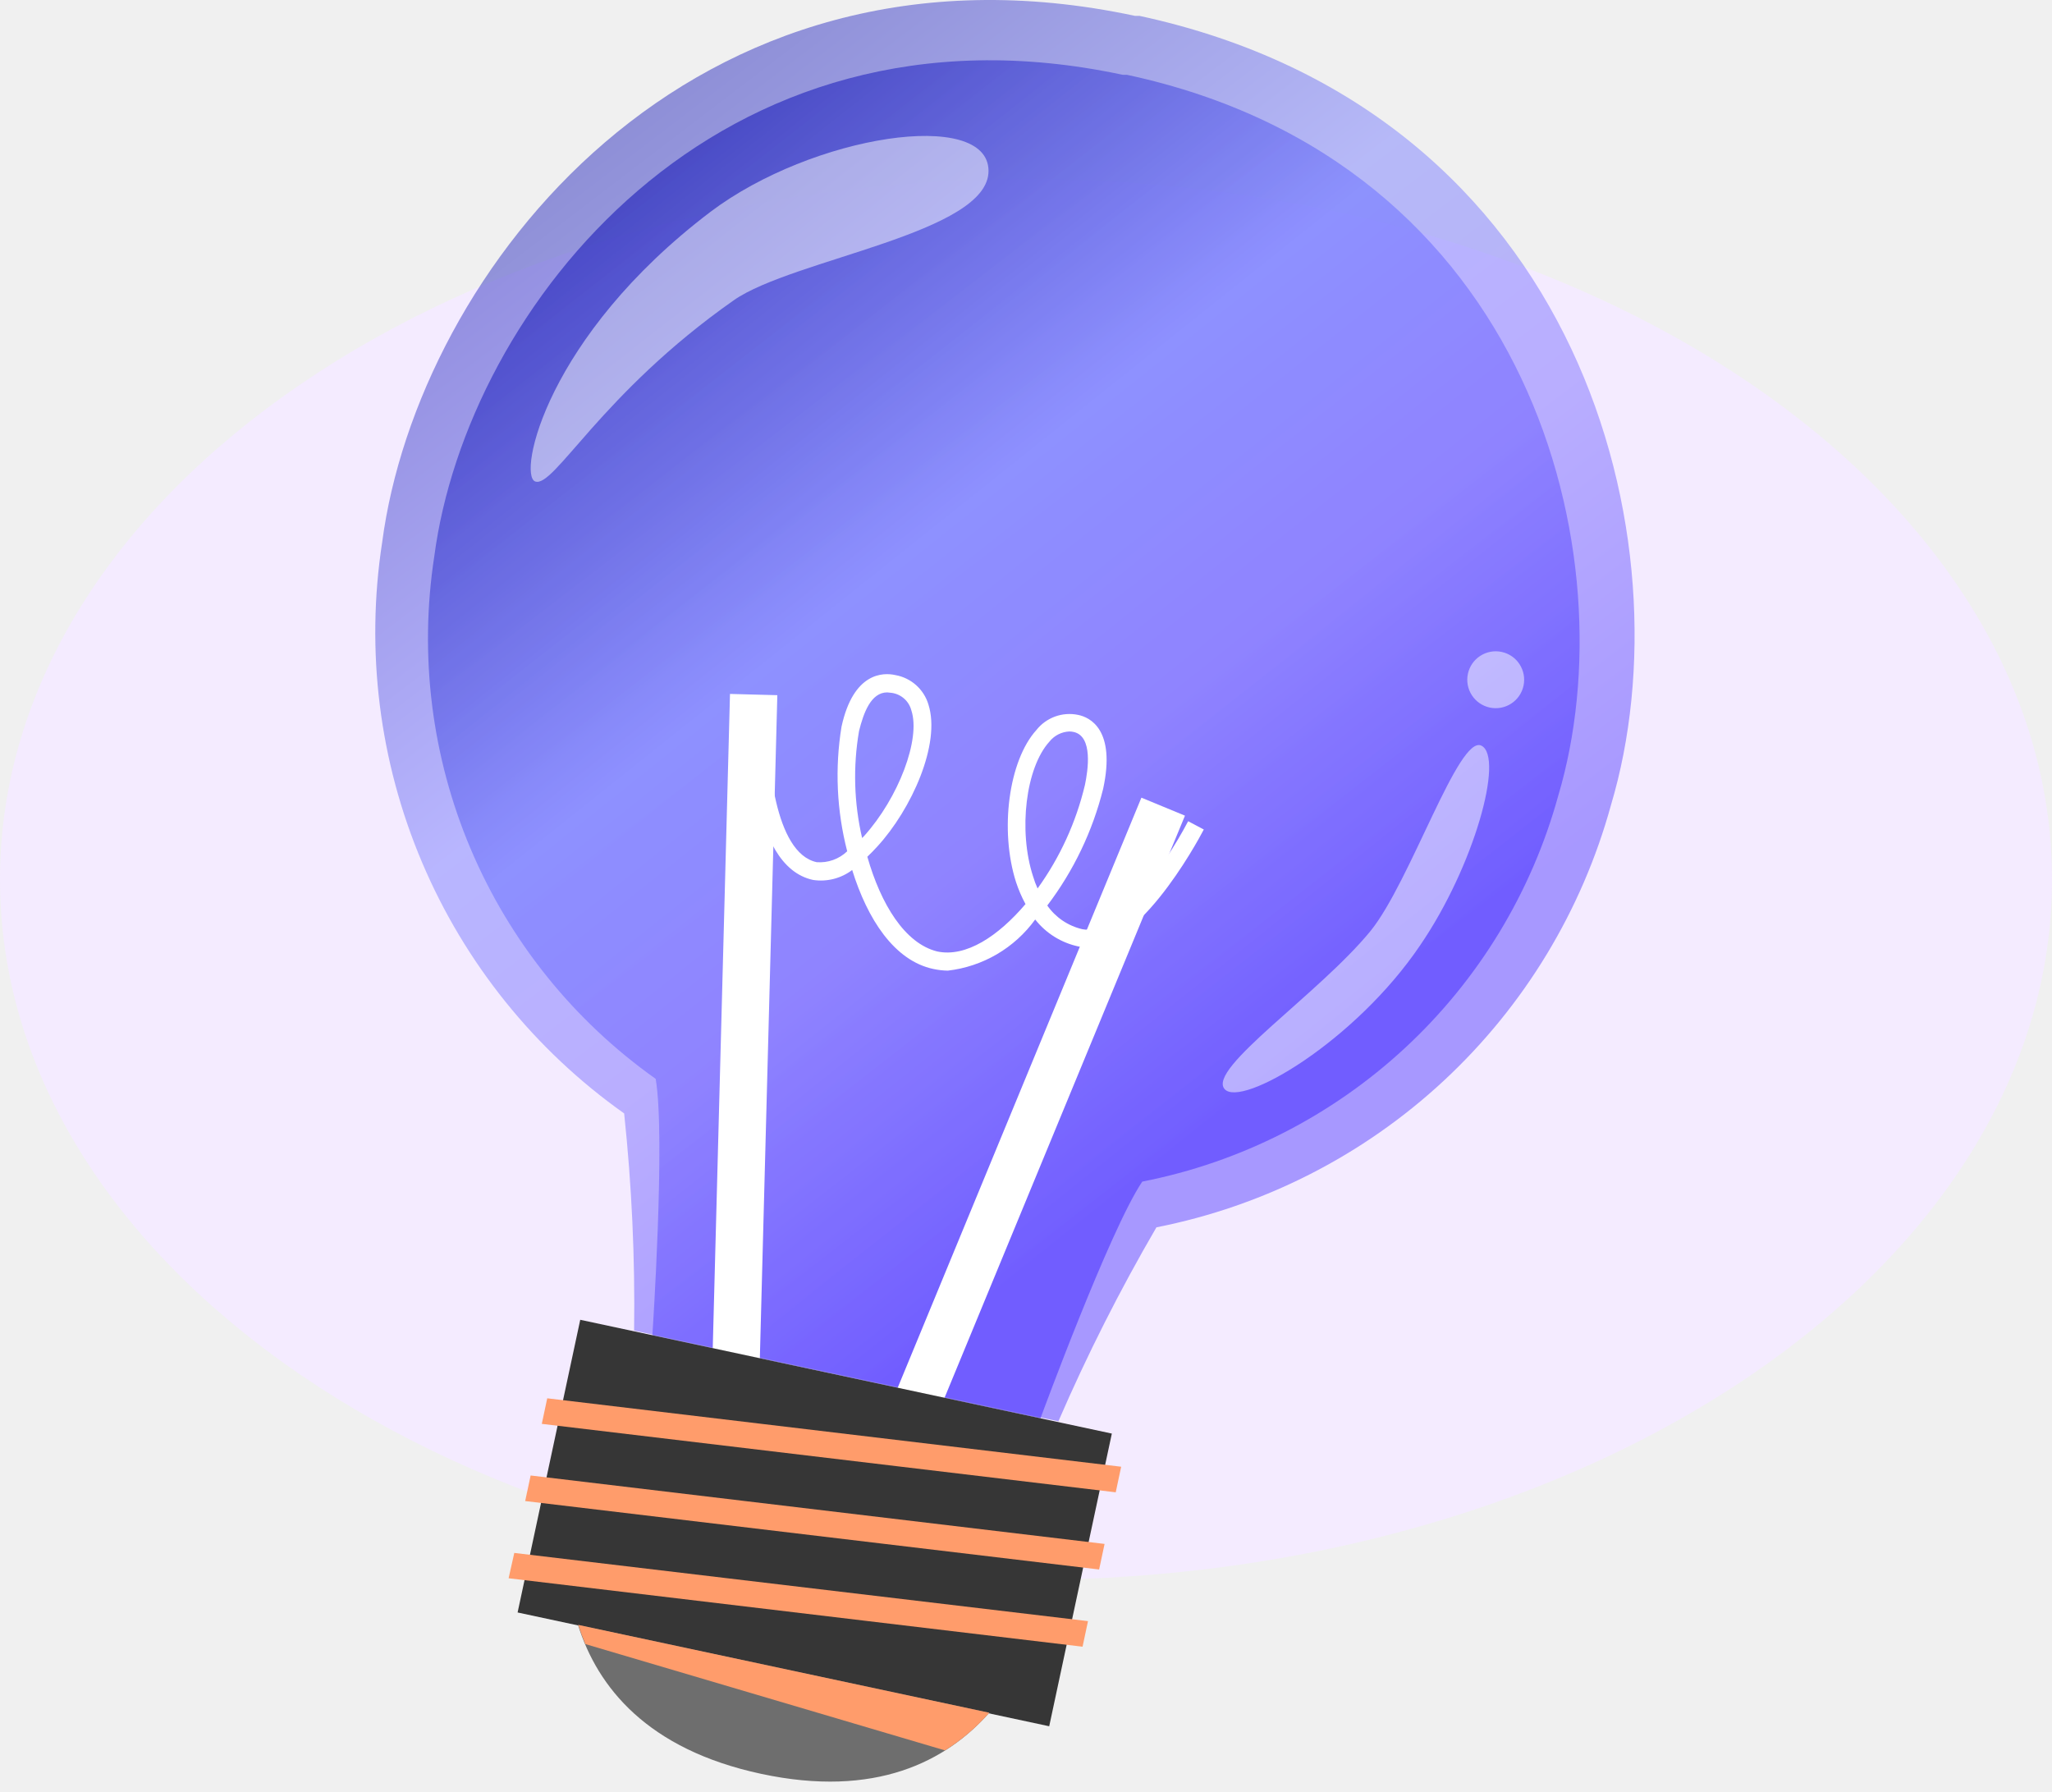
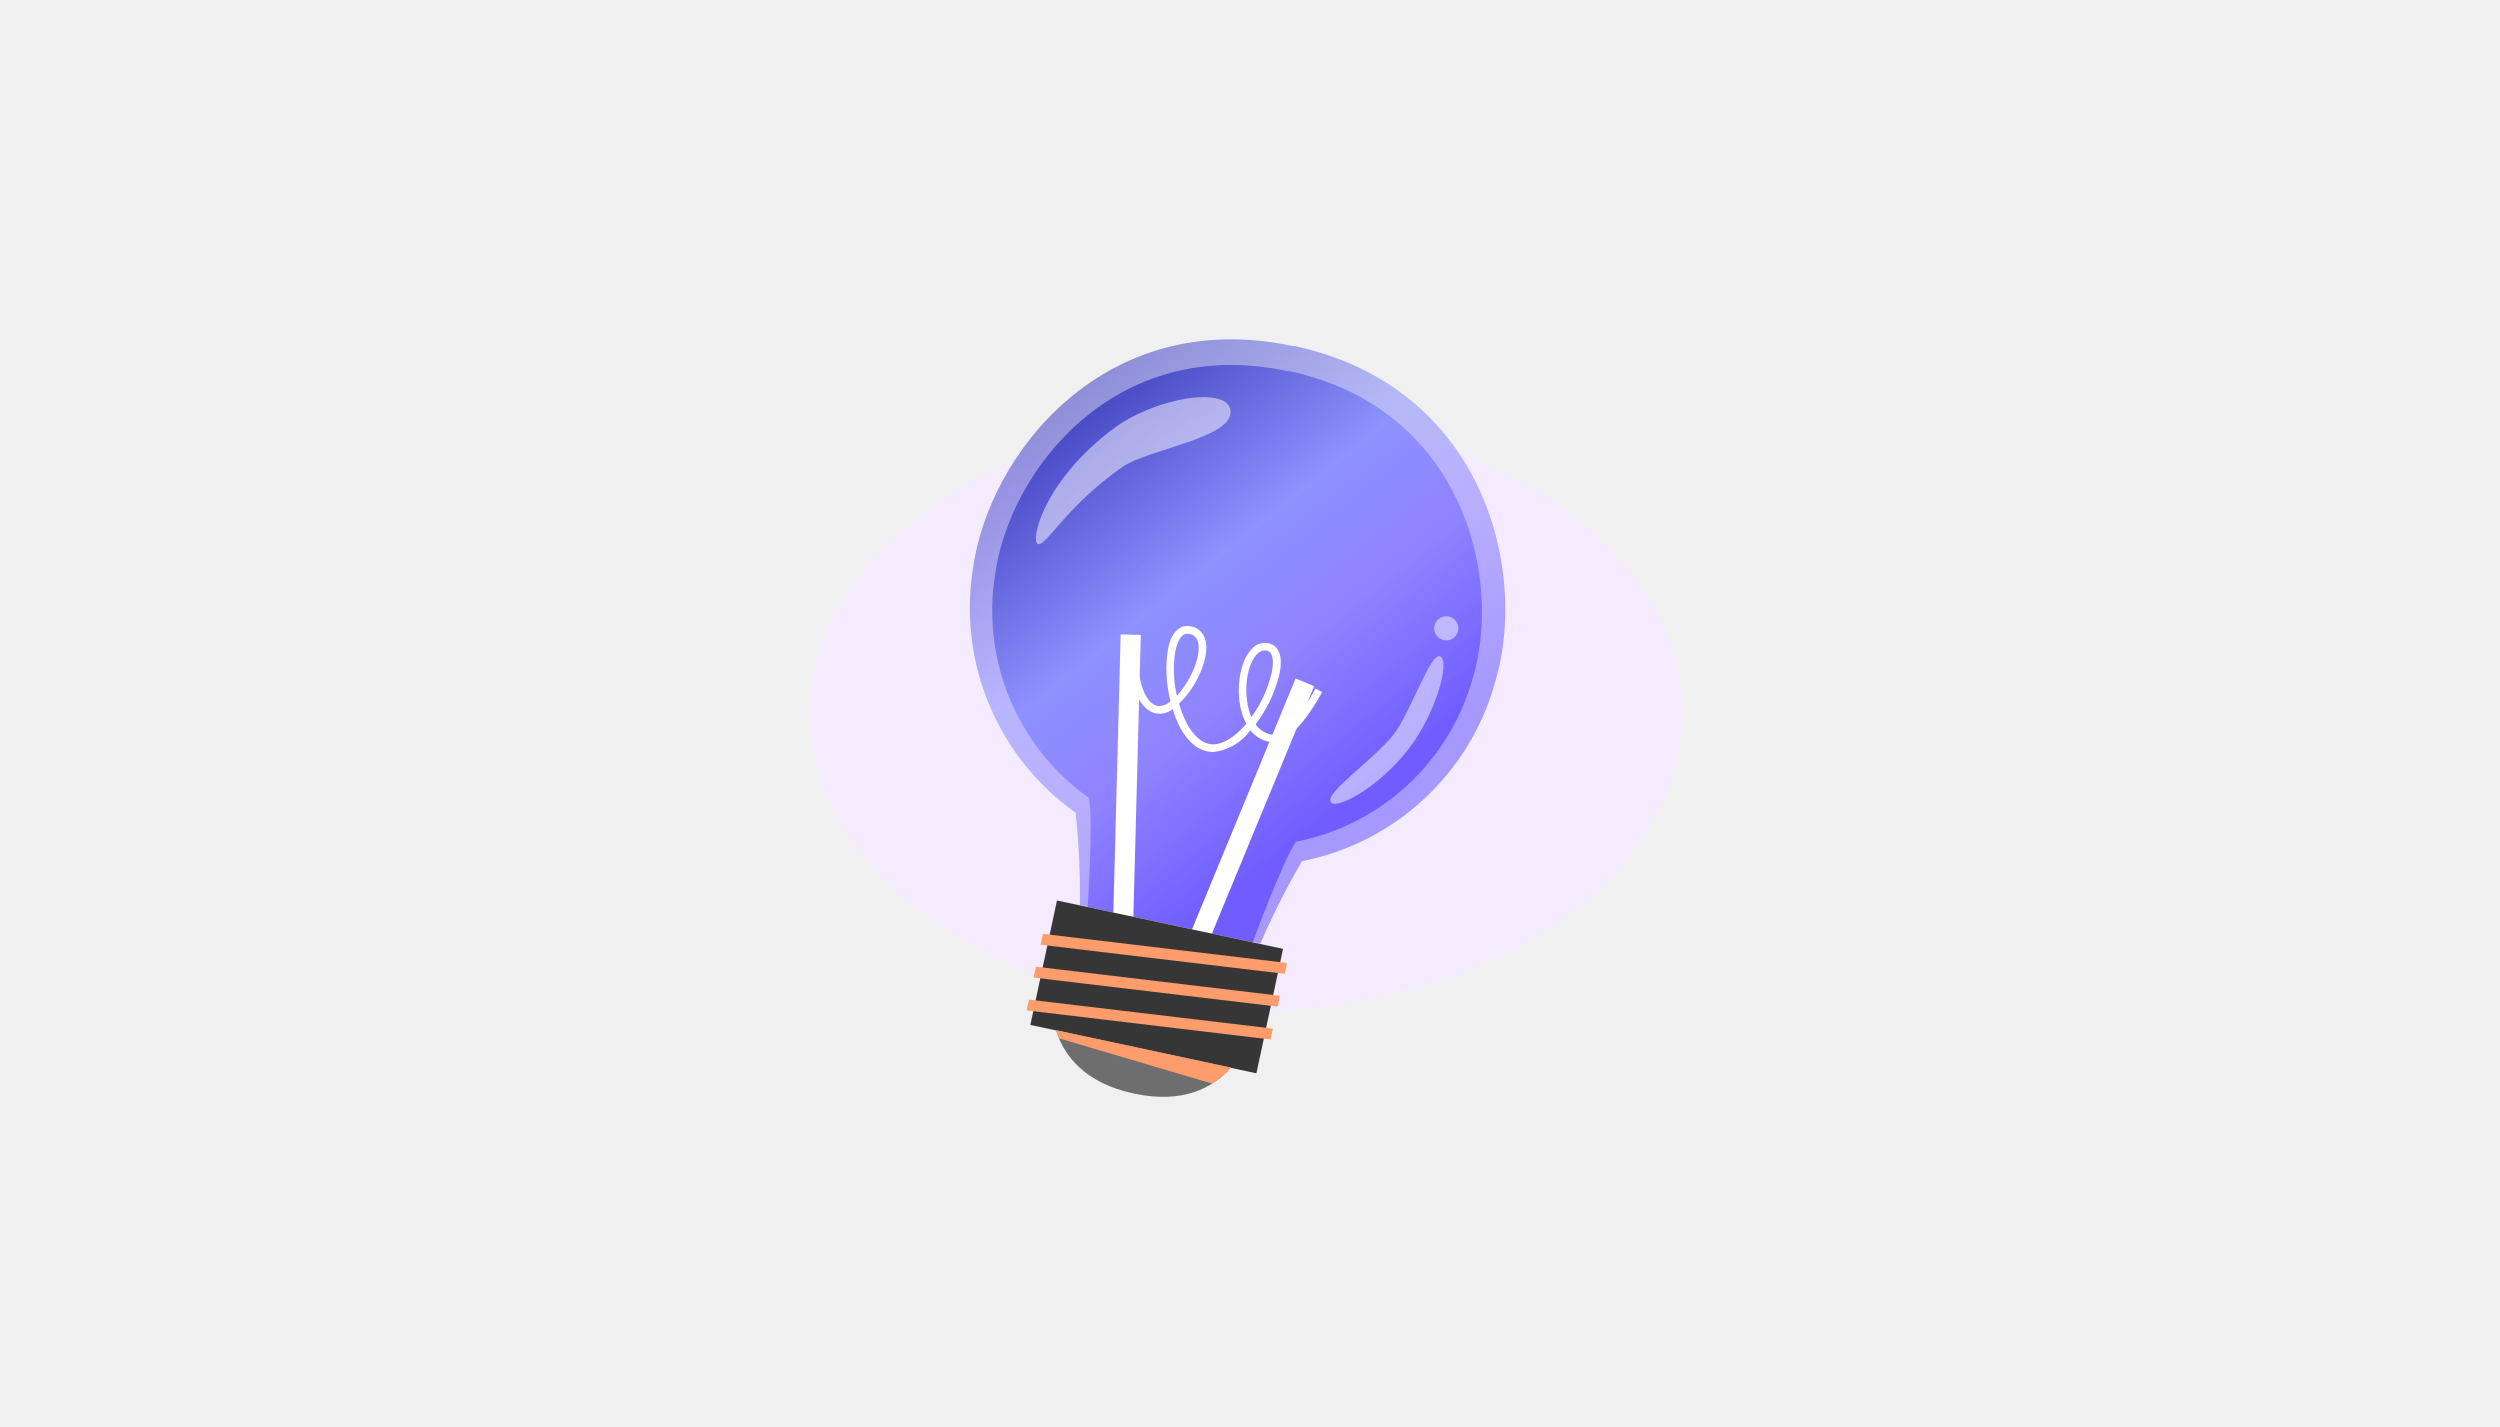
- <svg xmlns="http://www.w3.org/2000/svg" width="126" height="110" viewBox="0 0 126 110" fill="none">
-   <ellipse cx="63" cy="54" rx="63" ry="43" fill="#F4EBFF" />
+ <svg xmlns="http://www.w3.org/2000/svg" width="361" height="206" viewBox="0 0 361 206" fill="none">
+   <ellipse cx="180" cy="103" rx="63" ry="43" fill="#F4EBFF" />
  <g opacity="0.5">
-     <path d="M98.923 49.416C97.14 55.907 93.584 61.772 88.653 66.353C83.722 70.934 77.612 74.051 71.009 75.354C68.768 79.2 66.758 83.176 64.99 87.261L38.936 81.693C38.998 77.24 38.794 72.788 38.325 68.361C32.835 64.473 28.536 59.133 25.912 52.938C23.287 46.744 22.441 39.941 23.467 33.293C25.648 16.733 42.367 -4.857 69.686 0.973H69.962C97.266 6.861 103.707 33.409 98.923 49.416Z" fill="url(#paint0_linear_549_1405)" />
+     <path d="M215.923 98.416C214.14 104.907 210.584 110.771 205.653 115.353C200.722 119.934 194.612 123.051 188.009 124.354C185.768 128.2 183.758 132.176 181.99 136.261L155.936 130.693C155.998 126.24 155.794 121.788 155.325 117.36C149.835 113.473 145.536 108.133 142.912 101.938C140.287 95.744 139.44 88.941 140.467 82.293C142.647 65.733 159.367 44.143 186.686 49.973H186.962C214.266 55.861 220.707 82.409 215.923 98.416Z" fill="url(#paint0_linear_558_502)" />
  </g>
  <g opacity="0.7">
-     <path d="M95.683 48.848C94.051 54.784 90.796 60.146 86.283 64.332C81.77 68.519 76.18 71.364 70.139 72.547C68.132 75.527 63.887 87.086 63.887 87.086L40.058 81.982C40.058 81.982 40.872 69.77 40.261 66.237C35.238 62.68 31.304 57.794 28.903 52.126C26.502 46.458 25.728 40.233 26.668 34.15C28.659 19 43.969 -0.744 68.932 4.592H69.194C94.099 9.928 100.045 34.208 95.683 48.848Z" fill="url(#paint1_linear_549_1405)" />
+     <path d="M212.683 97.848C211.051 103.784 207.796 109.146 203.283 113.332C198.77 117.519 193.179 120.363 187.139 121.547C185.132 124.527 180.887 136.086 180.887 136.086L157.058 130.982C157.058 130.982 157.872 118.77 157.261 115.237C152.238 111.68 148.304 106.794 145.903 101.126C143.502 95.458 142.728 89.233 143.668 83.15C145.659 68 160.969 48.256 185.932 53.592H186.194C211.099 58.928 217.045 83.208 212.683 97.848Z" fill="url(#paint1_linear_558_502)" />
  </g>
-   <path d="M44.824 42.605L43.699 85.276L46.606 85.353L47.731 42.682L44.824 42.605Z" fill="white" />
-   <path d="M70.086 48.974L53.865 88.245L56.54 89.35L72.761 50.079L70.086 48.974Z" fill="white" />
-   <path d="M58.2 59.594C57.902 59.589 57.605 59.555 57.313 59.492C54.9 58.983 53.257 56.41 52.327 53.415C51.988 53.672 51.601 53.858 51.189 53.963C50.777 54.068 50.348 54.089 49.928 54.026C45.886 53.168 46.046 44.706 46.046 44.343H47.136C47.136 46.538 47.529 52.368 50.146 52.935C50.488 52.962 50.832 52.916 51.155 52.801C51.478 52.685 51.773 52.503 52.021 52.266C51.376 49.769 51.257 47.165 51.672 44.619C52.399 41.275 54.231 41.275 54.987 41.45C55.458 41.534 55.895 41.747 56.252 42.065C56.609 42.384 56.871 42.794 57.008 43.252C57.779 45.666 55.976 49.678 53.868 51.976C53.664 52.194 53.461 52.412 53.257 52.601C54.086 55.508 55.554 57.922 57.546 58.416C59.32 58.794 61.297 57.471 62.969 55.508C62.735 55.076 62.541 54.624 62.387 54.156C61.37 50.972 61.937 46.698 63.638 44.822C63.936 44.445 64.333 44.158 64.785 43.993C65.237 43.829 65.726 43.794 66.197 43.892C66.924 44.037 68.523 44.793 67.738 48.428C67.091 51.025 65.924 53.464 64.307 55.596C64.819 56.33 65.586 56.848 66.458 57.05C68.465 57.471 71.489 53.211 72.957 50.42L73.917 50.929C73.495 51.743 69.642 58.852 66.226 58.111C65.171 57.889 64.229 57.302 63.565 56.454C62.937 57.32 62.136 58.047 61.213 58.588C60.289 59.128 59.263 59.471 58.2 59.594ZM65.659 44.91C65.422 44.921 65.191 44.982 64.98 45.09C64.77 45.198 64.585 45.349 64.437 45.535C62.983 47.134 62.518 51.002 63.434 53.807C63.509 54.061 63.602 54.308 63.711 54.549C65.086 52.642 66.074 50.483 66.618 48.196C66.807 47.294 67.127 45.2 65.92 44.939C65.834 44.92 65.747 44.91 65.659 44.91ZM54.478 42.511C53.475 42.511 53.024 43.776 52.748 44.881C52.373 47.062 52.437 49.296 52.937 51.452L53.053 51.336C55.176 48.981 56.543 45.375 55.961 43.616C55.889 43.337 55.736 43.086 55.521 42.895C55.306 42.703 55.04 42.58 54.755 42.54L54.478 42.511Z" fill="white" />
-   <path d="M68.271 88.017L35.629 81.031L31.783 99.001L64.425 105.987L68.271 88.017Z" fill="#363636" />
-   <path d="M60.746 105.159C58.086 108.154 53.753 110.407 46.745 108.91C39.737 107.412 36.684 103.574 35.492 99.765L60.746 105.159Z" fill="#6E6E6E" />
-   <path d="M60.745 105.158C59.955 106.055 59.039 106.834 58.026 107.469L35.942 100.941C35.777 100.544 35.632 100.151 35.506 99.764L60.745 105.158Z" fill="#FF9C6B" />
-   <path d="M68.51 91.623L33.268 87.421L33.602 85.851L68.844 90.052L68.51 91.623Z" fill="#FF9C6B" />
-   <path d="M67.49 96.362L32.248 92.16L32.583 90.59L67.825 94.792L67.49 96.362Z" fill="#FF9C6B" />
-   <path d="M66.473 101.102L31.23 96.9L31.579 95.345L66.807 99.532L66.473 101.102Z" fill="#FF9C6B" />
+   <path d="M161.824 91.605L160.699 134.276L163.606 134.353L164.731 91.682L161.824 91.605Z" fill="white" />
+   <path d="M187.086 97.974L170.865 137.245L173.54 138.35L189.761 99.079L187.086 97.974Z" fill="white" />
+   <path d="M175.2 108.594C174.902 108.589 174.605 108.555 174.313 108.492C171.9 107.983 170.257 105.41 169.327 102.415C168.988 102.672 168.601 102.858 168.189 102.963C167.777 103.068 167.348 103.089 166.928 103.026C162.886 102.168 163.046 93.706 163.046 93.343H164.136C164.136 95.538 164.529 101.368 167.146 101.935C167.488 101.962 167.832 101.916 168.155 101.801C168.478 101.685 168.773 101.503 169.021 101.266C168.376 98.769 168.257 96.165 168.672 93.619C169.399 90.275 171.231 90.275 171.987 90.45C172.458 90.534 172.896 90.747 173.252 91.065C173.609 91.384 173.871 91.794 174.008 92.252C174.779 94.666 172.976 98.678 170.868 100.976C170.664 101.194 170.461 101.412 170.257 101.601C171.086 104.509 172.554 106.922 174.546 107.416C176.32 107.794 178.297 106.471 179.969 104.509C179.735 104.076 179.541 103.624 179.387 103.156C178.37 99.972 178.937 95.698 180.638 93.823C180.936 93.445 181.333 93.158 181.785 92.993C182.237 92.829 182.726 92.794 183.197 92.892C183.924 93.037 185.523 93.793 184.738 97.428C184.091 100.025 182.924 102.464 181.307 104.596C181.819 105.33 182.586 105.848 183.458 106.05C185.465 106.471 188.489 102.211 189.957 99.42L190.917 99.929C190.495 100.743 186.642 107.852 183.226 107.111C182.171 106.889 181.229 106.302 180.565 105.454C179.937 106.32 179.136 107.047 178.213 107.588C177.289 108.128 176.263 108.471 175.2 108.594ZM182.659 93.91C182.422 93.921 182.191 93.982 181.98 94.09C181.77 94.198 181.585 94.35 181.437 94.535C179.984 96.134 179.518 100.001 180.434 102.807C180.509 103.061 180.602 103.308 180.71 103.549C182.086 101.642 183.074 99.483 183.618 97.195C183.807 96.294 184.127 94.201 182.92 93.939C182.834 93.92 182.747 93.91 182.659 93.91ZM171.478 91.511C170.475 91.511 170.024 92.776 169.748 93.881C169.373 96.062 169.437 98.296 169.937 100.452L170.053 100.336C172.176 97.981 173.543 94.375 172.961 92.616C172.889 92.337 172.736 92.086 172.521 91.895C172.306 91.703 172.04 91.58 171.755 91.54L171.478 91.511Z" fill="white" />
+   <path d="M185.271 137.017L152.629 130.031L148.783 148.001L181.425 154.987L185.271 137.017Z" fill="#363636" />
+   <path d="M177.746 154.159C175.086 157.154 170.753 159.407 163.745 157.91C156.738 156.412 153.684 152.574 152.492 148.765L177.746 154.159Z" fill="#6E6E6E" />
+   <path d="M177.745 154.158C176.955 155.055 176.039 155.834 175.027 156.469L152.942 149.941C152.777 149.544 152.632 149.151 152.506 148.764L177.745 154.158Z" fill="#FF9C6B" />
+   <path d="M185.51 140.623L150.268 136.421L150.602 134.851L185.844 139.052L185.51 140.623Z" fill="#FF9C6B" />
+   <path d="M184.49 145.362L149.248 141.16L149.582 139.59L184.825 143.792L184.49 145.362Z" fill="#FF9C6B" />
+   <path d="M183.473 150.102L148.23 145.9L148.579 144.345L183.807 148.532L183.473 150.102Z" fill="#FF9C6B" />
  <g opacity="0.5">
-     <path d="M32.857 29.558C34.006 30.009 36.885 24.165 45.055 18.436C48.69 15.892 60.728 14.322 60.699 10.483C60.67 6.645 49.897 8.274 43.616 13.013C33.541 20.661 31.796 29.137 32.857 29.558Z" fill="white" />
-     <path d="M91.479 43.442C91.932 43.539 92.405 43.451 92.793 43.199C93.182 42.947 93.454 42.55 93.551 42.097C93.647 41.644 93.559 41.172 93.307 40.783C93.055 40.394 92.659 40.122 92.206 40.026C91.753 39.929 91.28 40.017 90.891 40.269C90.503 40.521 90.23 40.917 90.134 41.37C90.037 41.824 90.125 42.296 90.377 42.685C90.629 43.073 91.026 43.346 91.479 43.442Z" fill="white" />
-     <path d="M75.193 66.864C76.211 68.042 83.204 63.956 87.202 58.039C90.531 53.169 92.363 46.495 90.968 45.783C89.572 45.071 86.606 54.143 84.149 57.167C81.008 61.005 74.117 65.614 75.193 66.864Z" fill="white" />
+     <path d="M149.857 78.558C151.006 79.009 153.885 73.165 162.055 67.436C165.69 64.892 177.728 63.322 177.699 59.483C177.67 55.645 166.897 57.274 160.616 62.013C150.541 69.661 148.796 78.137 149.857 78.558Z" fill="white" />
+     <path d="M208.479 92.442C208.932 92.539 209.405 92.451 209.793 92.199C210.182 91.947 210.454 91.55 210.551 91.097C210.647 90.644 210.559 90.171 210.307 89.783C210.055 89.394 209.659 89.122 209.206 89.026C208.753 88.929 208.28 89.017 207.891 89.269C207.503 89.521 207.23 89.917 207.134 90.37C207.038 90.823 207.125 91.296 207.377 91.685C207.63 92.073 208.026 92.346 208.479 92.442Z" fill="white" />
+     <path d="M192.193 115.864C193.211 117.042 200.204 112.956 204.202 107.039C207.531 102.169 209.363 95.495 207.968 94.783C206.572 94.07 203.606 103.143 201.149 106.167C198.008 110.005 191.117 114.614 192.193 115.864Z" fill="white" />
  </g>
  <defs>
-     <linearGradient id="paint0_linear_549_1405" x1="73.994" y1="69.479" x2="21.384" y2="0.602" gradientUnits="userSpaceOnUse">
+     <linearGradient id="paint0_linear_558_502" x1="190.994" y1="118.479" x2="138.384" y2="49.602" gradientUnits="userSpaceOnUse">
      <stop stop-color="#5A45FF" />
      <stop offset="0.265" stop-color="#7D71FF" />
      <stop offset="0.479" stop-color="#7C81FF" />
      <stop offset="1" stop-color="#000099" />
    </linearGradient>
-     <linearGradient id="paint1_linear_549_1405" x1="72.874" y1="70.093" x2="22.063" y2="6.431" gradientUnits="userSpaceOnUse">
+     <linearGradient id="paint1_linear_558_502" x1="189.874" y1="119.093" x2="139.063" y2="55.431" gradientUnits="userSpaceOnUse">
      <stop stop-color="#5A45FF" />
      <stop offset="0.265" stop-color="#7D71FF" />
      <stop offset="0.479" stop-color="#7C81FF" />
      <stop offset="1" stop-color="#000099" />
    </linearGradient>
  </defs>
</svg>
